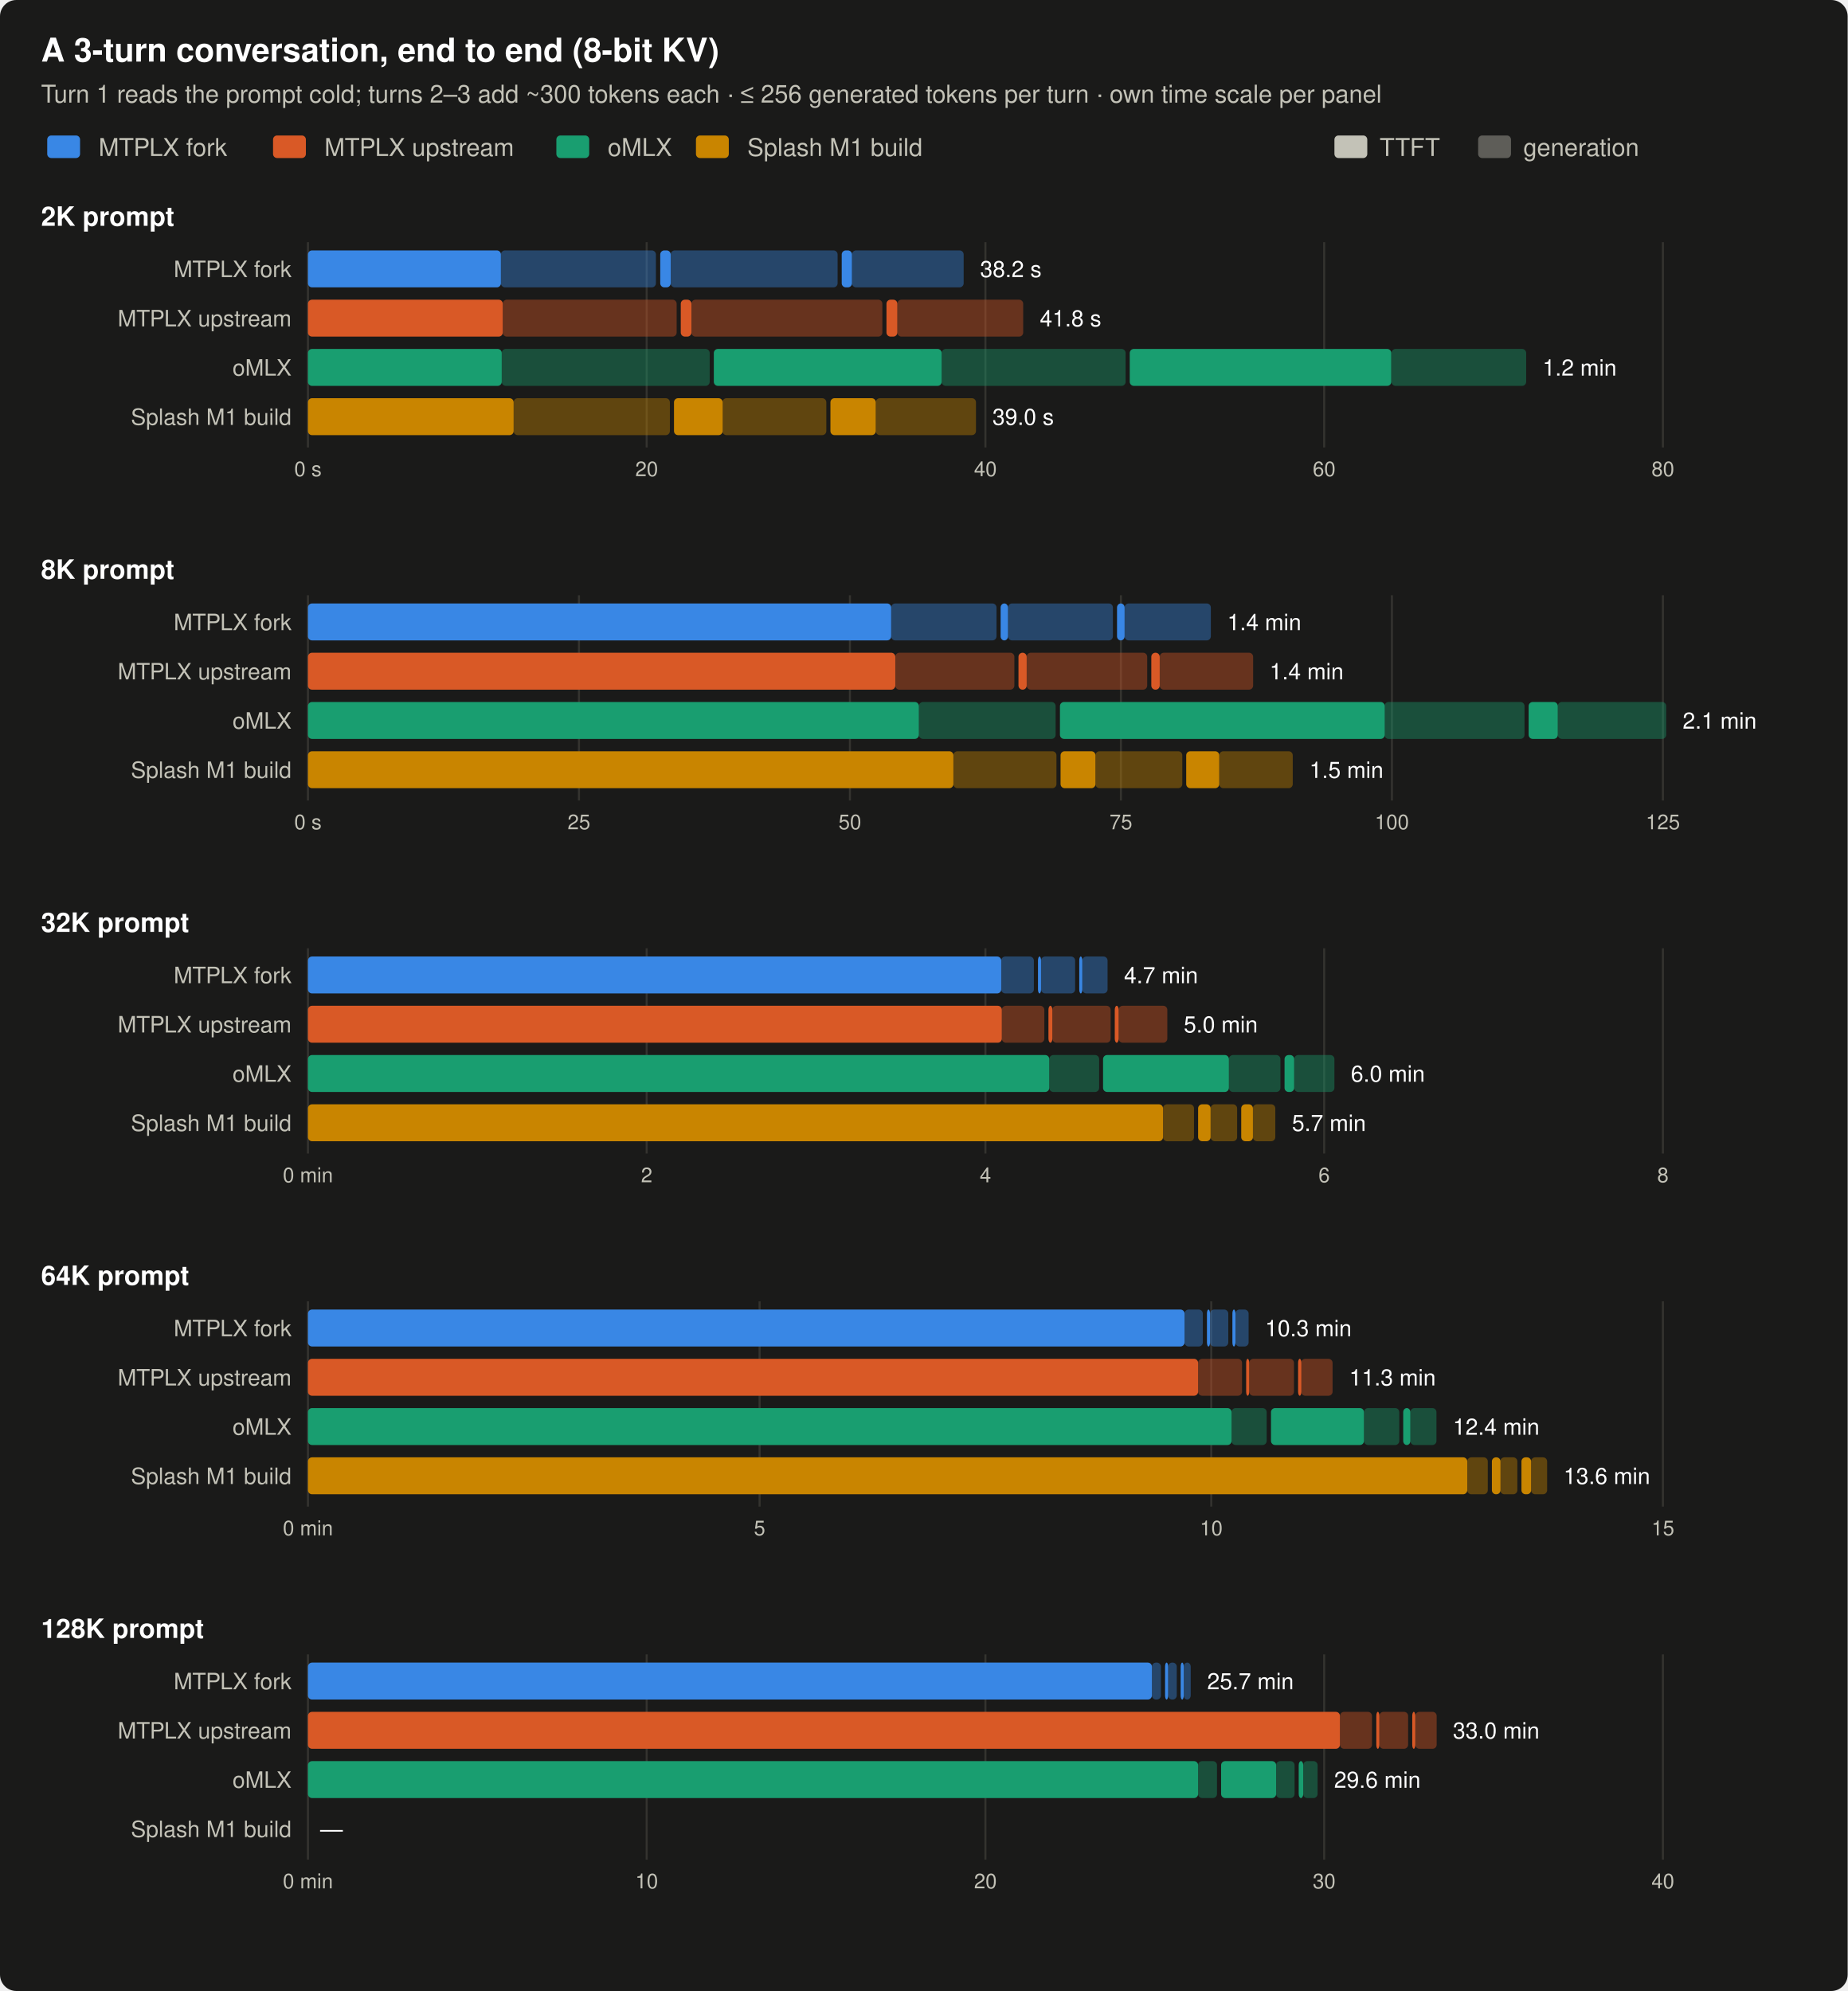
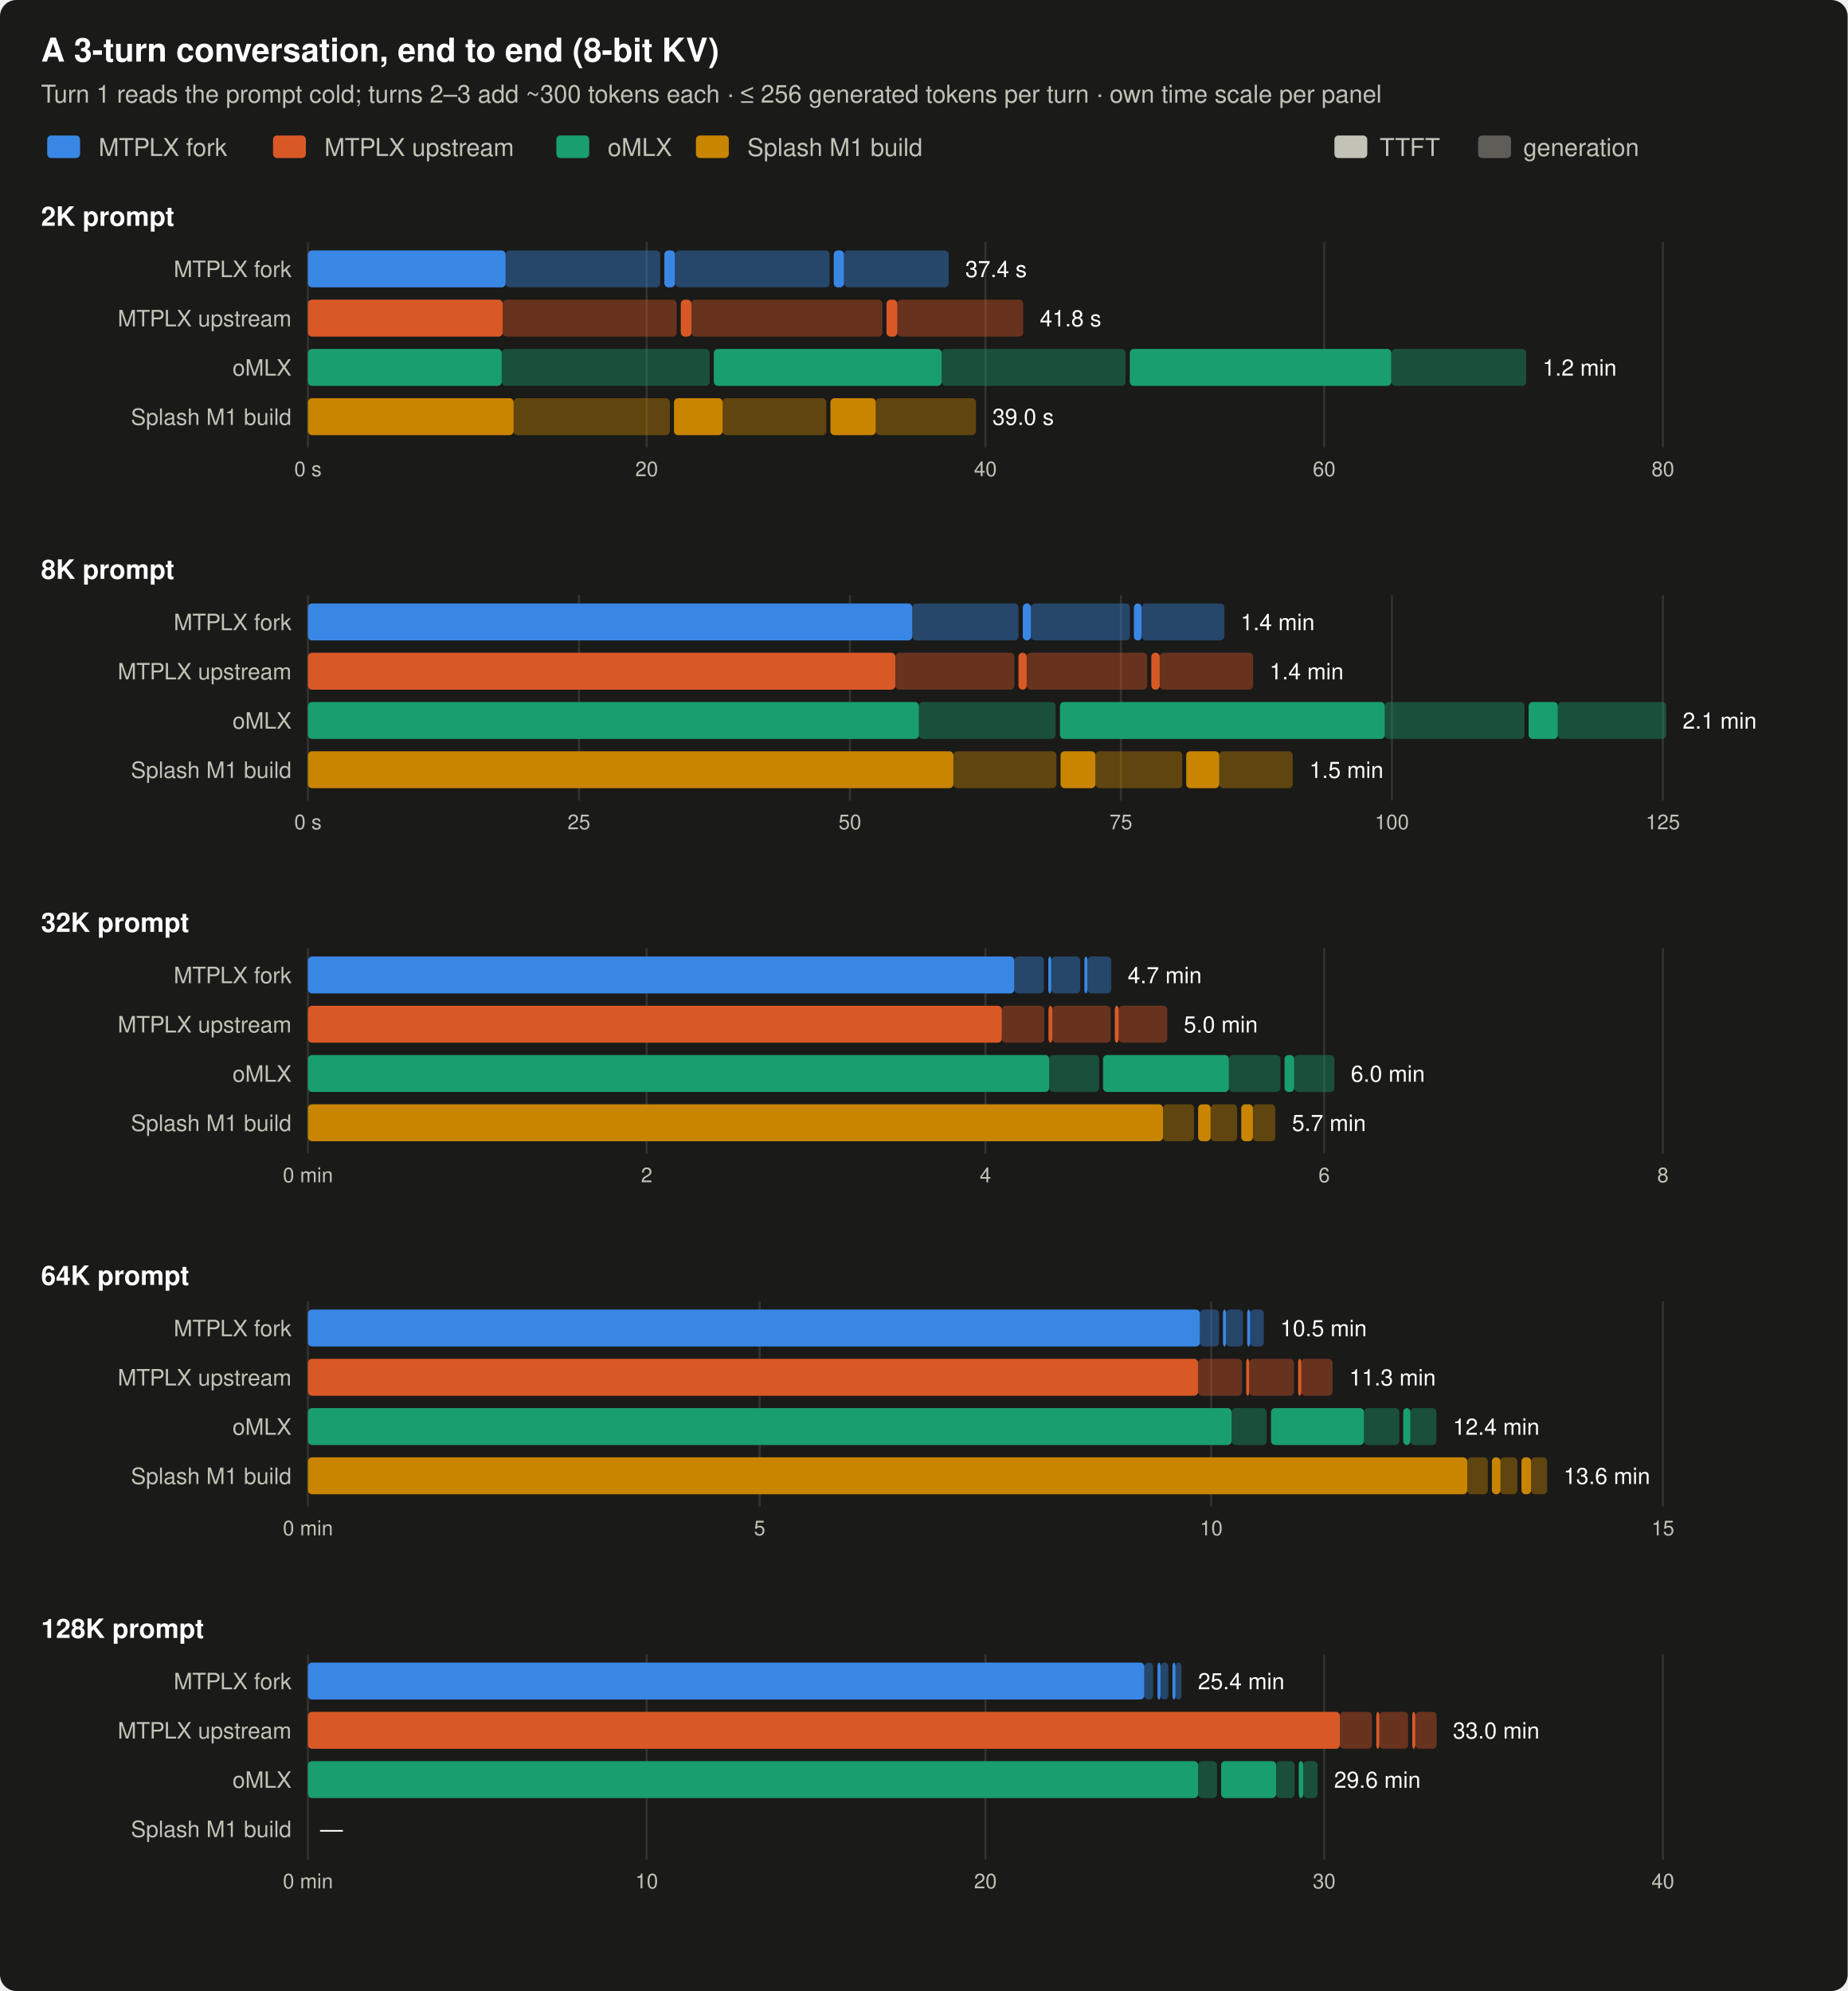
<svg xmlns="http://www.w3.org/2000/svg" viewBox="0 0 900 970" width="900" height="970" role="img" aria-label="A 3-turn conversation, end to end (8-bit KV)" font-family="-apple-system,BlinkMacSystemFont,Segoe UI,Helvetica,Arial,sans-serif">
  <rect width="900" height="970" rx="8" fill="#1a1a19" />
  <text x="20" y="30" fill="#ffffff" font-size="16" font-weight="600">A 3-turn conversation, end to end (8-bit KV)</text>
  <text x="20" y="50" fill="#c3c2b7" font-size="12">Turn 1 reads the prompt cold; turns 2–3 add ~300 tokens each · ≤ 256 generated tokens per turn · own time scale per panel</text>
  <rect x="23" y="66" width="16" height="11" rx="2" fill="#3987e5" />
  <text x="48" y="76" fill="#c3c2b7" font-size="12">MTPLX fork</text>
  <rect x="133" y="66" width="16" height="11" rx="2" fill="#d95926" />
  <text x="158" y="76" fill="#c3c2b7" font-size="12">MTPLX upstream</text>
  <rect x="271" y="66" width="16" height="11" rx="2" fill="#199e70" />
  <text x="296" y="76" fill="#c3c2b7" font-size="12">oMLX</text>
  <rect x="339" y="66" width="16" height="11" rx="2" fill="#c98500" />
  <text x="364" y="76" fill="#c3c2b7" font-size="12">Splash M1 build</text>
  <rect x="650" y="66" width="16" height="11" rx="2" fill="#c3c2b7" />
  <text x="672" y="76" fill="#c3c2b7" font-size="12">TTFT</text>
  <rect x="720" y="66" width="16" height="11" rx="2" fill="#c3c2b7" fill-opacity="0.4" />
  <text x="742" y="76" fill="#c3c2b7" font-size="12">generation</text>
  <text x="20" y="110" fill="#ffffff" font-size="13" font-weight="600">2K prompt</text>
  <line x1="150.0" x2="150.0" y1="118" y2="218" stroke="#34332f" />
  <text x="150.0" y="232" fill="#c3c2b7" font-size="10" text-anchor="middle">0 s</text>
  <line x1="315.0" x2="315.0" y1="118" y2="218" stroke="#34332f" />
  <text x="315.0" y="232" fill="#c3c2b7" font-size="10" text-anchor="middle">20 </text>
  <line x1="480.0" x2="480.0" y1="118" y2="218" stroke="#34332f" />
  <text x="480.0" y="232" fill="#c3c2b7" font-size="10" text-anchor="middle">40 </text>
  <line x1="645.0" x2="645.0" y1="118" y2="218" stroke="#34332f" />
  <text x="645.0" y="232" fill="#c3c2b7" font-size="10" text-anchor="middle">60 </text>
  <line x1="810.0" x2="810.0" y1="118" y2="218" stroke="#34332f" />
  <text x="810.0" y="232" fill="#c3c2b7" font-size="10" text-anchor="middle">80 </text>
  <text x="142" y="135" fill="#c3c2b7" font-size="11" text-anchor="end">MTPLX fork</text>
-   <rect x="150.0" y="122" width="94.0" height="18" rx="2" fill="#3987e5" />
-   <rect x="244.0" y="122" width="75.5" height="18" rx="2" fill="#3987e5" fill-opacity="0.4" />
-   <rect x="321.6" y="122" width="5.1" height="18" rx="2" fill="#3987e5" />
-   <rect x="326.7" y="122" width="81.3" height="18" rx="2" fill="#3987e5" fill-opacity="0.4" />
-   <rect x="410.0" y="122" width="5.0" height="18" rx="2" fill="#3987e5" />
-   <rect x="415.0" y="122" width="54.4" height="18" rx="2" fill="#3987e5" fill-opacity="0.4" />
-   <text x="477.4" y="135" fill="#ffffff" font-size="11">38.2 s</text>
+   <rect x="150.0" y="122" width="96.3" height="18" rx="2" fill="#3987e5" />
+   <rect x="246.3" y="122" width="75.3" height="18" rx="2" fill="#3987e5" fill-opacity="0.4" />
+   <rect x="323.6" y="122" width="5.2" height="18" rx="2" fill="#3987e5" />
+   <rect x="328.9" y="122" width="75.2" height="18" rx="2" fill="#3987e5" fill-opacity="0.4" />
+   <rect x="406.1" y="122" width="5.0" height="18" rx="2" fill="#3987e5" />
+   <rect x="411.1" y="122" width="51.0" height="18" rx="2" fill="#3987e5" fill-opacity="0.4" />
+   <text x="470.2" y="135" fill="#ffffff" font-size="11">37.4 s</text>
  <text x="142" y="159" fill="#c3c2b7" font-size="11" text-anchor="end">MTPLX upstream</text>
  <rect x="150.0" y="146" width="94.9" height="18" rx="2" fill="#d95926" />
  <rect x="244.9" y="146" width="84.7" height="18" rx="2" fill="#d95926" fill-opacity="0.4" />
  <rect x="331.6" y="146" width="5.2" height="18" rx="2" fill="#d95926" />
  <rect x="336.8" y="146" width="93.0" height="18" rx="2" fill="#d95926" fill-opacity="0.4" />
  <rect x="431.8" y="146" width="5.3" height="18" rx="2" fill="#d95926" />
  <rect x="437.1" y="146" width="61.3" height="18" rx="2" fill="#d95926" fill-opacity="0.4" />
  <text x="506.5" y="159" fill="#ffffff" font-size="11">41.8 s</text>
  <text x="142" y="183" fill="#c3c2b7" font-size="11" text-anchor="end">oMLX</text>
  <rect x="150.0" y="170" width="94.4" height="18" rx="2" fill="#199e70" />
  <rect x="244.4" y="170" width="101.3" height="18" rx="2" fill="#199e70" fill-opacity="0.4" />
  <rect x="347.7" y="170" width="111.0" height="18" rx="2" fill="#199e70" />
  <rect x="458.7" y="170" width="89.6" height="18" rx="2" fill="#199e70" fill-opacity="0.4" />
  <rect x="550.3" y="170" width="127.4" height="18" rx="2" fill="#199e70" />
  <rect x="677.8" y="170" width="65.6" height="18" rx="2" fill="#199e70" fill-opacity="0.4" />
  <text x="751.4" y="183" fill="#ffffff" font-size="11">1.2 min</text>
  <text x="142" y="207" fill="#c3c2b7" font-size="11" text-anchor="end">Splash M1 build</text>
  <rect x="150.0" y="194" width="100.2" height="18" rx="2" fill="#c98500" />
  <rect x="250.2" y="194" width="76.1" height="18" rx="2" fill="#c98500" fill-opacity="0.4" />
  <rect x="328.3" y="194" width="23.7" height="18" rx="2" fill="#c98500" />
  <rect x="351.9" y="194" width="50.6" height="18" rx="2" fill="#c98500" fill-opacity="0.4" />
  <rect x="404.5" y="194" width="22.1" height="18" rx="2" fill="#c98500" />
  <rect x="426.6" y="194" width="48.8" height="18" rx="2" fill="#c98500" fill-opacity="0.4" />
  <text x="483.4" y="207" fill="#ffffff" font-size="11">39.0 s</text>
  <text x="20" y="282" fill="#ffffff" font-size="13" font-weight="600">8K prompt</text>
  <line x1="150.0" x2="150.0" y1="290" y2="390" stroke="#34332f" />
  <text x="150.0" y="404" fill="#c3c2b7" font-size="10" text-anchor="middle">0 s</text>
  <line x1="282.0" x2="282.0" y1="290" y2="390" stroke="#34332f" />
  <text x="282.0" y="404" fill="#c3c2b7" font-size="10" text-anchor="middle">25 </text>
  <line x1="414.0" x2="414.0" y1="290" y2="390" stroke="#34332f" />
  <text x="414.0" y="404" fill="#c3c2b7" font-size="10" text-anchor="middle">50 </text>
  <line x1="546.0" x2="546.0" y1="290" y2="390" stroke="#34332f" />
  <text x="546.0" y="404" fill="#c3c2b7" font-size="10" text-anchor="middle">75 </text>
  <line x1="678.0" x2="678.0" y1="290" y2="390" stroke="#34332f" />
  <text x="678.0" y="404" fill="#c3c2b7" font-size="10" text-anchor="middle">100 </text>
  <line x1="810.0" x2="810.0" y1="290" y2="390" stroke="#34332f" />
  <text x="810.0" y="404" fill="#c3c2b7" font-size="10" text-anchor="middle">125 </text>
  <text x="142" y="307" fill="#c3c2b7" font-size="11" text-anchor="end">MTPLX fork</text>
-   <rect x="150.0" y="294" width="284.1" height="18" rx="2" fill="#3987e5" />
-   <rect x="434.1" y="294" width="51.3" height="18" rx="2" fill="#3987e5" fill-opacity="0.4" />
-   <rect x="487.4" y="294" width="3.6" height="18" rx="2" fill="#3987e5" />
-   <rect x="491.0" y="294" width="51.1" height="18" rx="2" fill="#3987e5" fill-opacity="0.4" />
-   <rect x="544.1" y="294" width="3.7" height="18" rx="2" fill="#3987e5" />
-   <rect x="547.8" y="294" width="42.0" height="18" rx="2" fill="#3987e5" fill-opacity="0.4" />
-   <text x="597.8" y="307" fill="#ffffff" font-size="11">1.4 min</text>
+   <rect x="150.0" y="294" width="294.4" height="18" rx="2" fill="#3987e5" />
+   <rect x="444.4" y="294" width="51.7" height="18" rx="2" fill="#3987e5" fill-opacity="0.4" />
+   <rect x="498.2" y="294" width="4.0" height="18" rx="2" fill="#3987e5" />
+   <rect x="502.2" y="294" width="48.2" height="18" rx="2" fill="#3987e5" fill-opacity="0.4" />
+   <rect x="552.3" y="294" width="3.8" height="18" rx="2" fill="#3987e5" />
+   <rect x="556.2" y="294" width="40.2" height="18" rx="2" fill="#3987e5" fill-opacity="0.4" />
+   <text x="604.3" y="307" fill="#ffffff" font-size="11">1.4 min</text>
  <text x="142" y="331" fill="#c3c2b7" font-size="11" text-anchor="end">MTPLX upstream</text>
  <rect x="150.0" y="318" width="286.1" height="18" rx="2" fill="#d95926" />
  <rect x="436.1" y="318" width="58.0" height="18" rx="2" fill="#d95926" fill-opacity="0.4" />
  <rect x="496.1" y="318" width="4.0" height="18" rx="2" fill="#d95926" />
  <rect x="500.1" y="318" width="58.7" height="18" rx="2" fill="#d95926" fill-opacity="0.4" />
  <rect x="560.8" y="318" width="4.1" height="18" rx="2" fill="#d95926" />
  <rect x="564.9" y="318" width="45.5" height="18" rx="2" fill="#d95926" fill-opacity="0.4" />
  <text x="618.4" y="331" fill="#ffffff" font-size="11">1.4 min</text>
  <text x="142" y="355" fill="#c3c2b7" font-size="11" text-anchor="end">oMLX</text>
  <rect x="150.0" y="342" width="297.6" height="18" rx="2" fill="#199e70" />
  <rect x="447.6" y="342" width="66.6" height="18" rx="2" fill="#199e70" fill-opacity="0.4" />
  <rect x="516.3" y="342" width="158.2" height="18" rx="2" fill="#199e70" />
  <rect x="674.4" y="342" width="68.2" height="18" rx="2" fill="#199e70" fill-opacity="0.4" />
  <rect x="744.6" y="342" width="14.2" height="18" rx="2" fill="#199e70" />
  <rect x="758.8" y="342" width="52.8" height="18" rx="2" fill="#199e70" fill-opacity="0.4" />
  <text x="819.6" y="355" fill="#ffffff" font-size="11">2.1 min</text>
  <text x="142" y="379" fill="#c3c2b7" font-size="11" text-anchor="end">Splash M1 build</text>
  <rect x="150.0" y="366" width="314.4" height="18" rx="2" fill="#c98500" />
  <rect x="464.4" y="366" width="50.2" height="18" rx="2" fill="#c98500" fill-opacity="0.4" />
  <rect x="516.6" y="366" width="17.0" height="18" rx="2" fill="#c98500" />
  <rect x="533.6" y="366" width="42.3" height="18" rx="2" fill="#c98500" fill-opacity="0.4" />
  <rect x="577.8" y="366" width="16.1" height="18" rx="2" fill="#c98500" />
  <rect x="593.9" y="366" width="35.8" height="18" rx="2" fill="#c98500" fill-opacity="0.4" />
  <text x="637.8" y="379" fill="#ffffff" font-size="11">1.5 min</text>
  <text x="20" y="454" fill="#ffffff" font-size="13" font-weight="600">32K prompt</text>
  <line x1="150.0" x2="150.0" y1="462" y2="562" stroke="#34332f" />
  <text x="150.0" y="576" fill="#c3c2b7" font-size="10" text-anchor="middle">0 min</text>
  <line x1="315.0" x2="315.0" y1="462" y2="562" stroke="#34332f" />
  <text x="315.0" y="576" fill="#c3c2b7" font-size="10" text-anchor="middle">2 </text>
  <line x1="480.0" x2="480.0" y1="462" y2="562" stroke="#34332f" />
  <text x="480.0" y="576" fill="#c3c2b7" font-size="10" text-anchor="middle">4 </text>
  <line x1="645.0" x2="645.0" y1="462" y2="562" stroke="#34332f" />
  <text x="645.0" y="576" fill="#c3c2b7" font-size="10" text-anchor="middle">6 </text>
  <line x1="810.0" x2="810.0" y1="462" y2="562" stroke="#34332f" />
  <text x="810.0" y="576" fill="#c3c2b7" font-size="10" text-anchor="middle">8 </text>
  <text x="142" y="479" fill="#c3c2b7" font-size="11" text-anchor="end">MTPLX fork</text>
-   <rect x="150.0" y="466" width="337.7" height="18" rx="2" fill="#3987e5" />
-   <rect x="487.7" y="466" width="15.9" height="18" rx="2" fill="#3987e5" fill-opacity="0.4" />
-   <rect x="505.6" y="466" width="1.5" height="18" rx="2" fill="#3987e5" />
-   <rect x="507.1" y="466" width="16.6" height="18" rx="2" fill="#3987e5" fill-opacity="0.4" />
-   <rect x="525.7" y="466" width="1.5" height="18" rx="2" fill="#3987e5" />
-   <rect x="527.2" y="466" width="12.3" height="18" rx="2" fill="#3987e5" fill-opacity="0.4" />
-   <text x="547.5" y="479" fill="#ffffff" font-size="11">4.7 min</text>
+   <rect x="150.0" y="466" width="344.1" height="18" rx="2" fill="#3987e5" />
+   <rect x="494.1" y="466" width="14.4" height="18" rx="2" fill="#3987e5" fill-opacity="0.4" />
+   <rect x="510.6" y="466" width="1.5" height="18" rx="2" fill="#3987e5" />
+   <rect x="512.1" y="466" width="14.1" height="18" rx="2" fill="#3987e5" fill-opacity="0.4" />
+   <rect x="528.2" y="466" width="1.5" height="18" rx="2" fill="#3987e5" />
+   <rect x="529.7" y="466" width="11.6" height="18" rx="2" fill="#3987e5" fill-opacity="0.4" />
+   <text x="549.3" y="479" fill="#ffffff" font-size="11">4.7 min</text>
  <text x="142" y="503" fill="#c3c2b7" font-size="11" text-anchor="end">MTPLX upstream</text>
  <rect x="150.0" y="490" width="338.0" height="18" rx="2" fill="#d95926" />
  <rect x="488.0" y="490" width="20.7" height="18" rx="2" fill="#d95926" fill-opacity="0.4" />
  <rect x="510.7" y="490" width="1.9" height="18" rx="2" fill="#d95926" />
  <rect x="512.6" y="490" width="28.4" height="18" rx="2" fill="#d95926" fill-opacity="0.4" />
  <rect x="543.0" y="490" width="1.9" height="18" rx="2" fill="#d95926" />
  <rect x="544.9" y="490" width="23.7" height="18" rx="2" fill="#d95926" fill-opacity="0.4" />
  <text x="576.6" y="503" fill="#ffffff" font-size="11">5.0 min</text>
  <text x="142" y="527" fill="#c3c2b7" font-size="11" text-anchor="end">oMLX</text>
  <rect x="150.0" y="514" width="361.1" height="18" rx="2" fill="#199e70" />
  <rect x="511.1" y="514" width="24.3" height="18" rx="2" fill="#199e70" fill-opacity="0.4" />
  <rect x="537.3" y="514" width="61.3" height="18" rx="2" fill="#199e70" />
  <rect x="598.6" y="514" width="25.1" height="18" rx="2" fill="#199e70" fill-opacity="0.4" />
  <rect x="625.7" y="514" width="4.7" height="18" rx="2" fill="#199e70" />
  <rect x="630.4" y="514" width="19.6" height="18" rx="2" fill="#199e70" fill-opacity="0.4" />
  <text x="658.0" y="527" fill="#ffffff" font-size="11">6.0 min</text>
  <text x="142" y="551" fill="#c3c2b7" font-size="11" text-anchor="end">Splash M1 build</text>
  <rect x="150.0" y="538" width="416.5" height="18" rx="2" fill="#c98500" />
  <rect x="566.5" y="538" width="15.1" height="18" rx="2" fill="#c98500" fill-opacity="0.4" />
  <rect x="583.6" y="538" width="6.1" height="18" rx="2" fill="#c98500" />
  <rect x="589.7" y="538" width="12.9" height="18" rx="2" fill="#c98500" fill-opacity="0.4" />
  <rect x="604.6" y="538" width="5.7" height="18" rx="2" fill="#c98500" />
  <rect x="610.3" y="538" width="10.9" height="18" rx="2" fill="#c98500" fill-opacity="0.4" />
  <text x="629.3" y="551" fill="#ffffff" font-size="11">5.7 min</text>
  <text x="20" y="626" fill="#ffffff" font-size="13" font-weight="600">64K prompt</text>
  <line x1="150.0" x2="150.0" y1="634" y2="734" stroke="#34332f" />
  <text x="150.0" y="748" fill="#c3c2b7" font-size="10" text-anchor="middle">0 min</text>
  <line x1="370.0" x2="370.0" y1="634" y2="734" stroke="#34332f" />
  <text x="370.0" y="748" fill="#c3c2b7" font-size="10" text-anchor="middle">5 </text>
  <line x1="590.0" x2="590.0" y1="634" y2="734" stroke="#34332f" />
  <text x="590.0" y="748" fill="#c3c2b7" font-size="10" text-anchor="middle">10 </text>
  <line x1="810.0" x2="810.0" y1="634" y2="734" stroke="#34332f" />
  <text x="810.0" y="748" fill="#c3c2b7" font-size="10" text-anchor="middle">15 </text>
  <text x="142" y="651" fill="#c3c2b7" font-size="11" text-anchor="end">MTPLX fork</text>
-   <rect x="150.0" y="638" width="427.0" height="18" rx="2" fill="#3987e5" />
-   <rect x="577.0" y="638" width="8.9" height="18" rx="2" fill="#3987e5" fill-opacity="0.4" />
-   <rect x="587.9" y="638" width="1.5" height="18" rx="2" fill="#3987e5" />
-   <rect x="589.4" y="638" width="8.9" height="18" rx="2" fill="#3987e5" fill-opacity="0.4" />
-   <rect x="600.3" y="638" width="1.5" height="18" rx="2" fill="#3987e5" />
-   <rect x="601.8" y="638" width="6.4" height="18" rx="2" fill="#3987e5" fill-opacity="0.4" />
-   <text x="616.2" y="651" fill="#ffffff" font-size="11">10.3 min</text>
+   <rect x="150.0" y="638" width="434.5" height="18" rx="2" fill="#3987e5" />
+   <rect x="584.5" y="638" width="9.3" height="18" rx="2" fill="#3987e5" fill-opacity="0.4" />
+   <rect x="595.7" y="638" width="1.5" height="18" rx="2" fill="#3987e5" />
+   <rect x="597.2" y="638" width="8.3" height="18" rx="2" fill="#3987e5" fill-opacity="0.4" />
+   <rect x="607.5" y="638" width="1.5" height="18" rx="2" fill="#3987e5" />
+   <rect x="609.0" y="638" width="6.6" height="18" rx="2" fill="#3987e5" fill-opacity="0.4" />
+   <text x="623.6" y="651" fill="#ffffff" font-size="11">10.5 min</text>
  <text x="142" y="675" fill="#c3c2b7" font-size="11" text-anchor="end">MTPLX upstream</text>
  <rect x="150.0" y="662" width="433.6" height="18" rx="2" fill="#d95926" />
  <rect x="583.6" y="662" width="21.4" height="18" rx="2" fill="#d95926" fill-opacity="0.4" />
  <rect x="607.0" y="662" width="1.5" height="18" rx="2" fill="#d95926" />
  <rect x="608.5" y="662" width="21.8" height="18" rx="2" fill="#d95926" fill-opacity="0.4" />
  <rect x="632.3" y="662" width="1.6" height="18" rx="2" fill="#d95926" />
  <rect x="633.8" y="662" width="15.3" height="18" rx="2" fill="#d95926" fill-opacity="0.4" />
  <text x="657.2" y="675" fill="#ffffff" font-size="11">11.3 min</text>
  <text x="142" y="699" fill="#c3c2b7" font-size="11" text-anchor="end">oMLX</text>
  <rect x="150.0" y="686" width="449.9" height="18" rx="2" fill="#199e70" />
  <rect x="599.9" y="686" width="17.1" height="18" rx="2" fill="#199e70" fill-opacity="0.4" />
  <rect x="619.1" y="686" width="45.3" height="18" rx="2" fill="#199e70" />
  <rect x="664.4" y="686" width="17.2" height="18" rx="2" fill="#199e70" fill-opacity="0.4" />
  <rect x="683.5" y="686" width="3.5" height="18" rx="2" fill="#199e70" />
  <rect x="687.0" y="686" width="12.7" height="18" rx="2" fill="#199e70" fill-opacity="0.4" />
  <text x="707.7" y="699" fill="#ffffff" font-size="11">12.4 min</text>
  <text x="142" y="723" fill="#c3c2b7" font-size="11" text-anchor="end">Splash M1 build</text>
  <rect x="150.0" y="710" width="564.7" height="18" rx="2" fill="#c98500" />
  <rect x="714.7" y="710" width="10.0" height="18" rx="2" fill="#c98500" fill-opacity="0.4" />
  <rect x="726.7" y="710" width="4.2" height="18" rx="2" fill="#c98500" />
  <rect x="730.8" y="710" width="8.3" height="18" rx="2" fill="#c98500" fill-opacity="0.4" />
  <rect x="741.1" y="710" width="4.7" height="18" rx="2" fill="#c98500" />
  <rect x="745.8" y="710" width="7.8" height="18" rx="2" fill="#c98500" fill-opacity="0.4" />
  <text x="761.6" y="723" fill="#ffffff" font-size="11">13.6 min</text>
  <text x="20" y="798" fill="#ffffff" font-size="13" font-weight="600">128K prompt</text>
  <line x1="150.0" x2="150.0" y1="806" y2="906" stroke="#34332f" />
  <text x="150.0" y="920" fill="#c3c2b7" font-size="10" text-anchor="middle">0 min</text>
  <line x1="315.0" x2="315.0" y1="806" y2="906" stroke="#34332f" />
  <text x="315.0" y="920" fill="#c3c2b7" font-size="10" text-anchor="middle">10 </text>
  <line x1="480.0" x2="480.0" y1="806" y2="906" stroke="#34332f" />
  <text x="480.0" y="920" fill="#c3c2b7" font-size="10" text-anchor="middle">20 </text>
  <line x1="645.0" x2="645.0" y1="806" y2="906" stroke="#34332f" />
  <text x="645.0" y="920" fill="#c3c2b7" font-size="10" text-anchor="middle">30 </text>
  <line x1="810.0" x2="810.0" y1="806" y2="906" stroke="#34332f" />
  <text x="810.0" y="920" fill="#c3c2b7" font-size="10" text-anchor="middle">40 </text>
  <text x="142" y="823" fill="#c3c2b7" font-size="11" text-anchor="end">MTPLX fork</text>
-   <rect x="150.0" y="810" width="411.1" height="18" rx="2" fill="#3987e5" />
-   <rect x="561.1" y="810" width="4.4" height="18" rx="2" fill="#3987e5" fill-opacity="0.4" />
-   <rect x="567.5" y="810" width="1.5" height="18" rx="2" fill="#3987e5" />
-   <rect x="569.0" y="810" width="4.2" height="18" rx="2" fill="#3987e5" fill-opacity="0.4" />
-   <rect x="575.1" y="810" width="1.5" height="18" rx="2" fill="#3987e5" />
-   <rect x="576.6" y="810" width="3.4" height="18" rx="2" fill="#3987e5" fill-opacity="0.4" />
-   <text x="588.0" y="823" fill="#ffffff" font-size="11">25.7 min</text>
+   <rect x="150.0" y="810" width="407.4" height="18" rx="2" fill="#3987e5" />
+   <rect x="557.4" y="810" width="4.3" height="18" rx="2" fill="#3987e5" fill-opacity="0.4" />
+   <rect x="563.8" y="810" width="1.5" height="18" rx="2" fill="#3987e5" />
+   <rect x="565.3" y="810" width="3.8" height="18" rx="2" fill="#3987e5" fill-opacity="0.4" />
+   <rect x="571.1" y="810" width="1.5" height="18" rx="2" fill="#3987e5" />
+   <rect x="572.6" y="810" width="2.9" height="18" rx="2" fill="#3987e5" fill-opacity="0.4" />
+   <text x="583.5" y="823" fill="#ffffff" font-size="11">25.4 min</text>
  <text x="142" y="847" fill="#c3c2b7" font-size="11" text-anchor="end">MTPLX upstream</text>
  <rect x="150.0" y="834" width="502.7" height="18" rx="2" fill="#d95926" />
  <rect x="652.7" y="834" width="15.6" height="18" rx="2" fill="#d95926" fill-opacity="0.4" />
  <rect x="670.4" y="834" width="1.5" height="18" rx="2" fill="#d95926" />
  <rect x="671.9" y="834" width="14.0" height="18" rx="2" fill="#d95926" fill-opacity="0.4" />
  <rect x="687.9" y="834" width="1.5" height="18" rx="2" fill="#d95926" />
  <rect x="689.4" y="834" width="10.4" height="18" rx="2" fill="#d95926" fill-opacity="0.4" />
  <text x="707.7" y="847" fill="#ffffff" font-size="11">33.0 min</text>
  <text x="142" y="871" fill="#c3c2b7" font-size="11" text-anchor="end">oMLX</text>
  <rect x="150.0" y="858" width="433.6" height="18" rx="2" fill="#199e70" />
  <rect x="583.6" y="858" width="9.2" height="18" rx="2" fill="#199e70" fill-opacity="0.4" />
  <rect x="594.8" y="858" width="26.8" height="18" rx="2" fill="#199e70" />
  <rect x="621.6" y="858" width="9.0" height="18" rx="2" fill="#199e70" fill-opacity="0.4" />
  <rect x="632.6" y="858" width="2.2" height="18" rx="2" fill="#199e70" />
  <rect x="634.8" y="858" width="7.0" height="18" rx="2" fill="#199e70" fill-opacity="0.4" />
  <text x="649.8" y="871" fill="#ffffff" font-size="11">29.6 min</text>
  <text x="142" y="895" fill="#c3c2b7" font-size="11" text-anchor="end">Splash M1 build</text>
  <text x="156.0" y="895" fill="#ffffff" font-size="11">—</text>
</svg>
